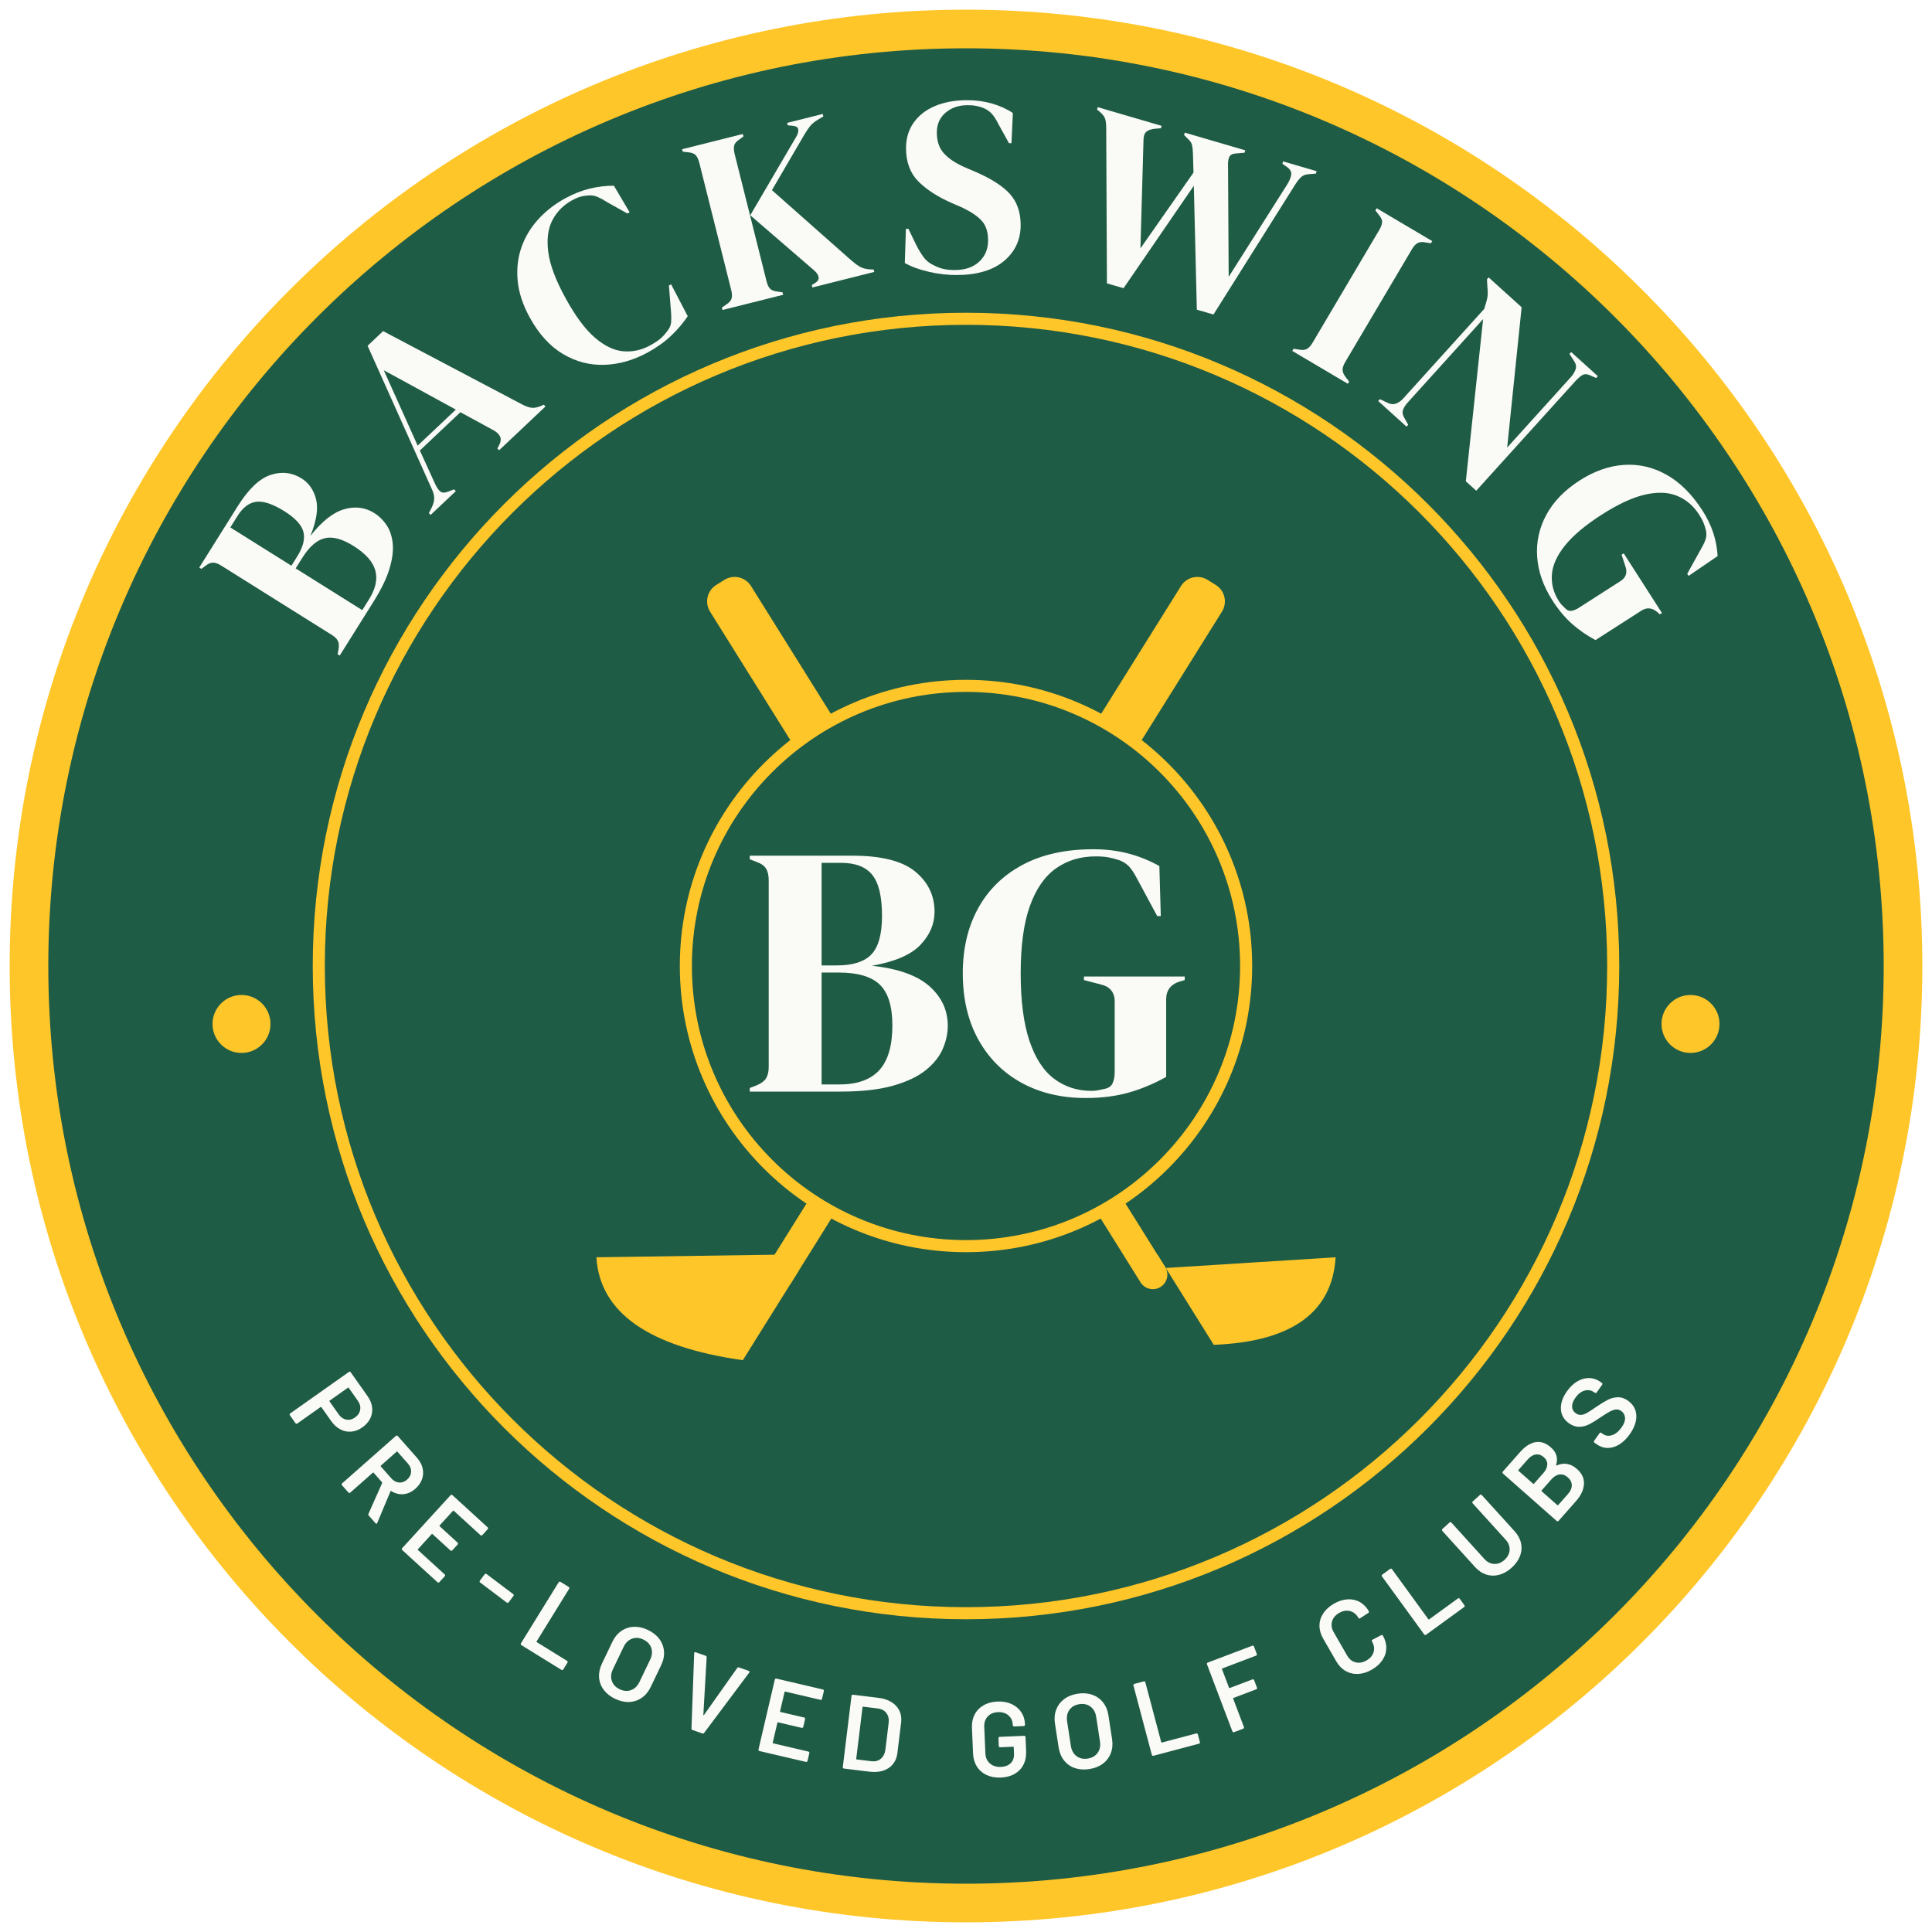
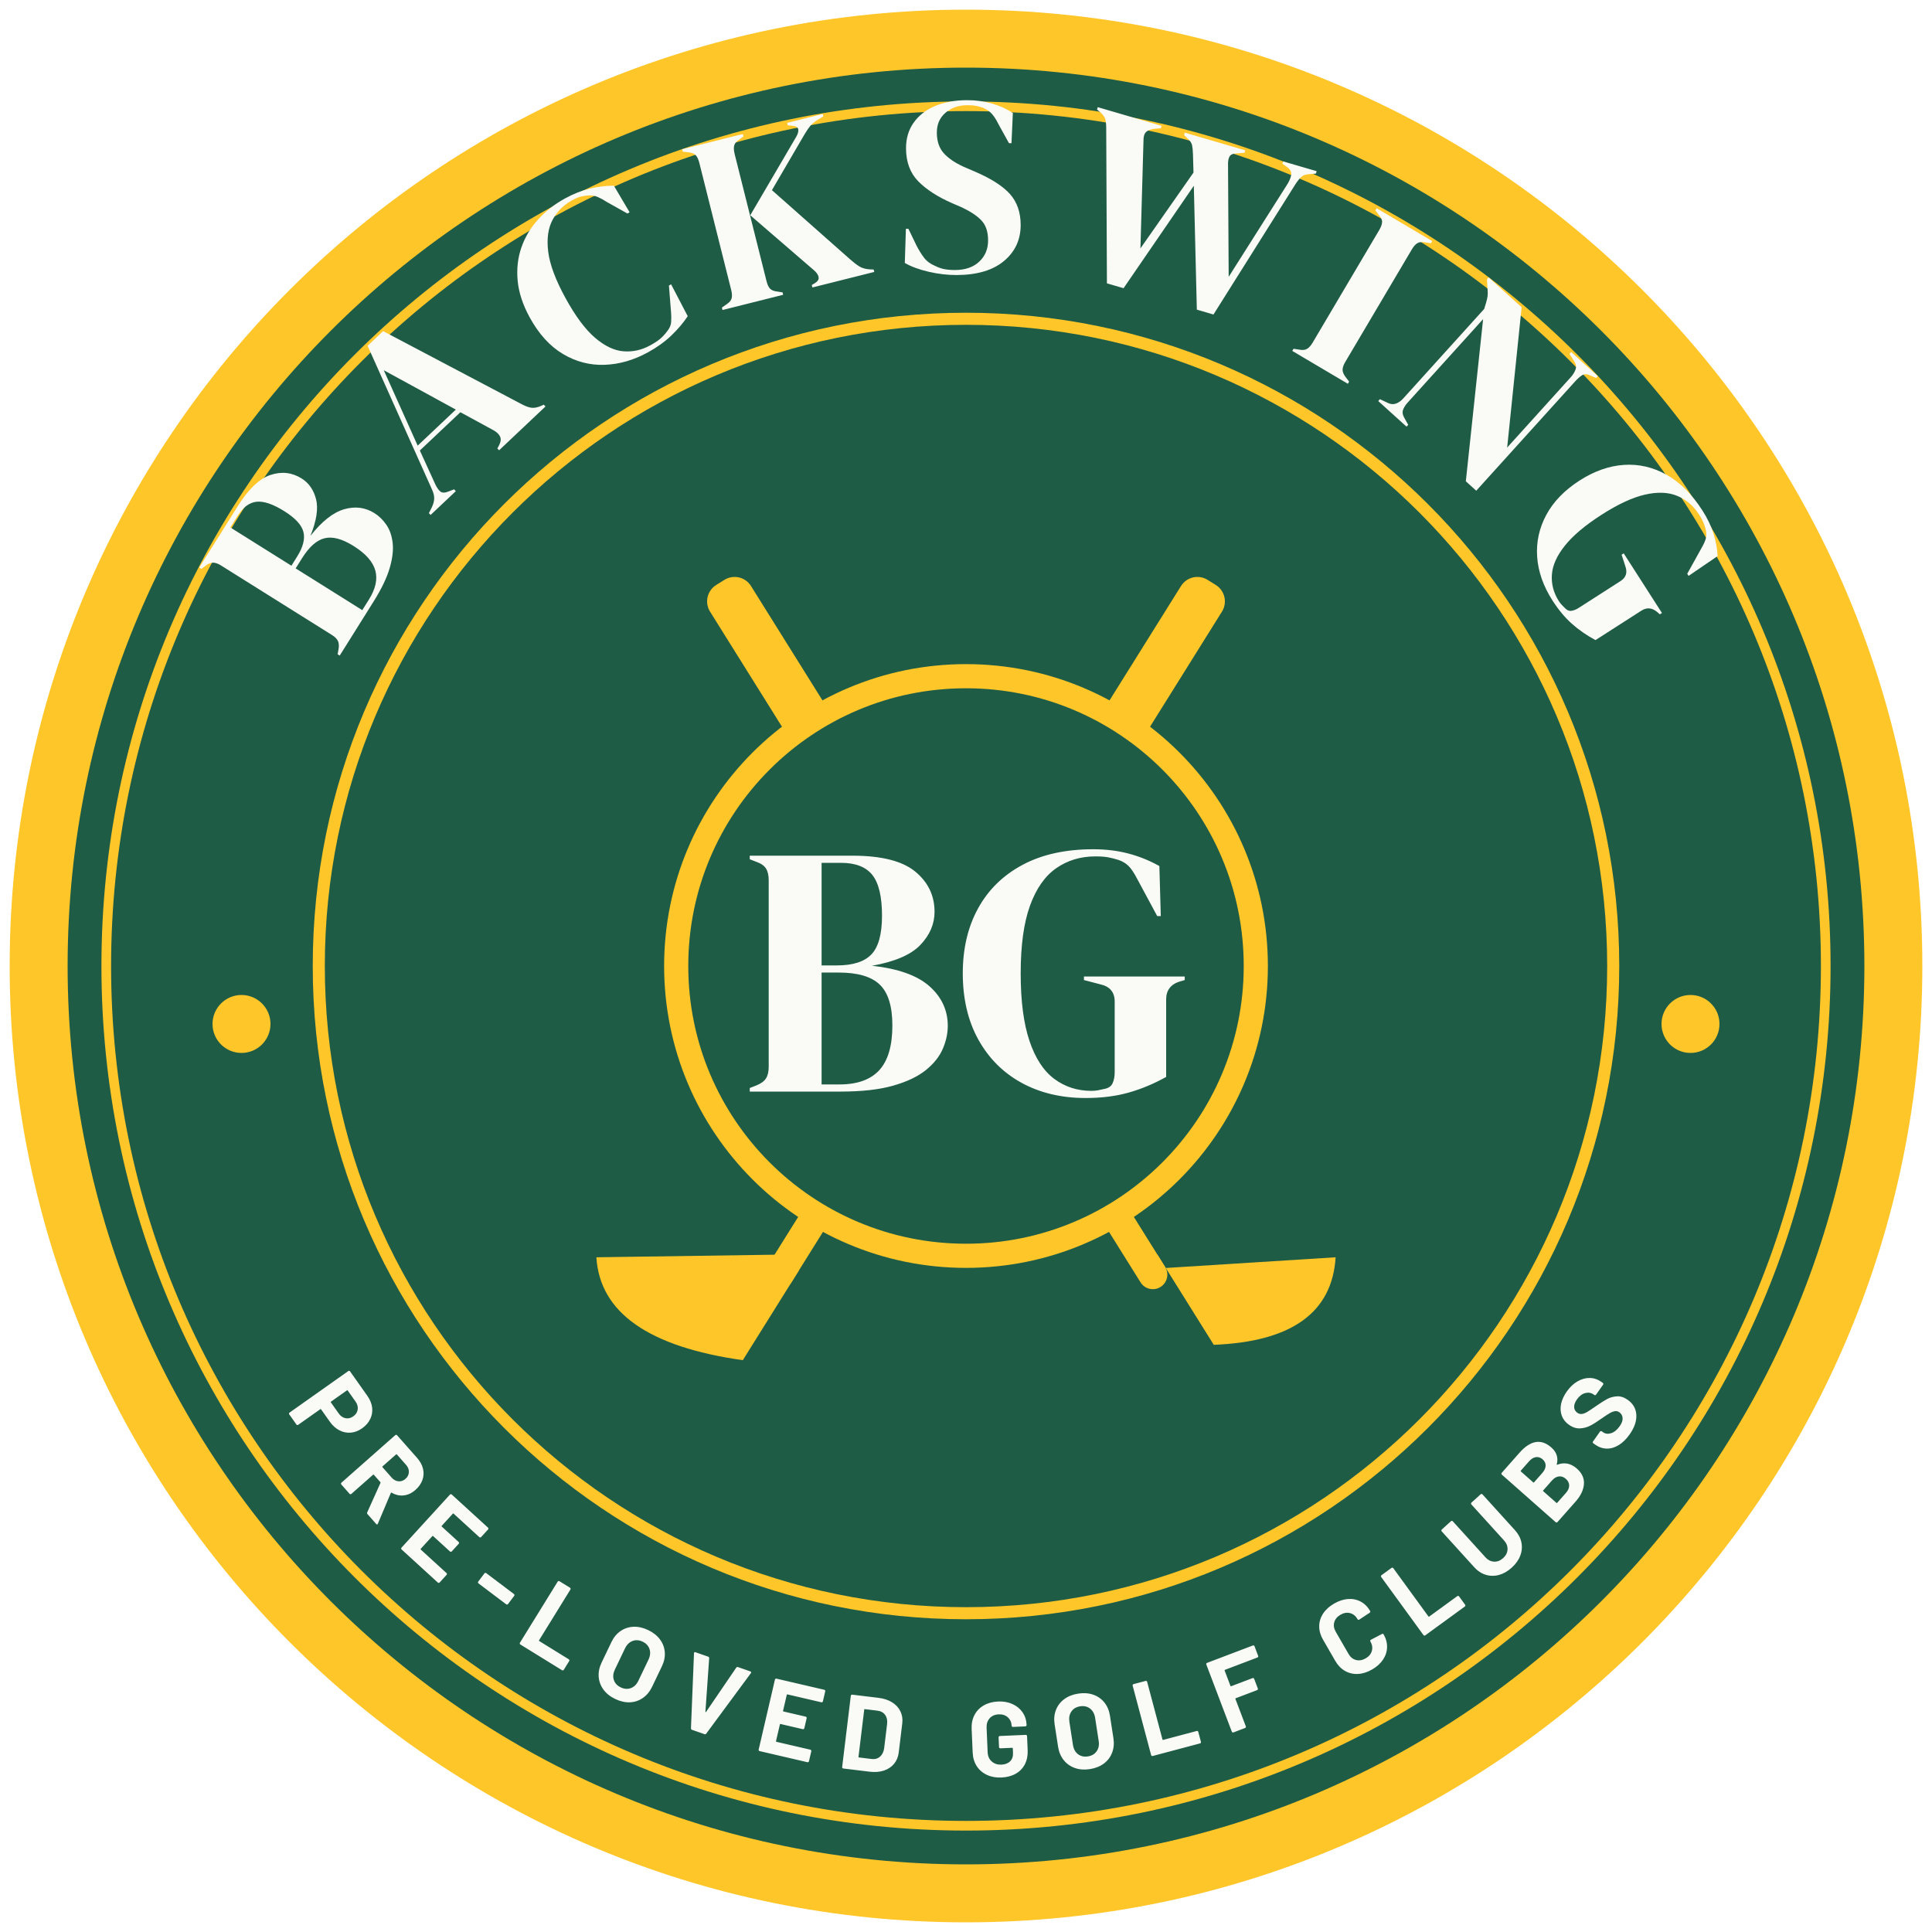
<svg xmlns="http://www.w3.org/2000/svg" viewBox="0 0 400 400" width="400" height="400">
  <circle cx="200.0" cy="200.0" r="194.0" fill="#1F5C45" />
-   <circle cx="200.0" cy="200.0" r="194.0" fill="none" stroke="#FFC629" stroke-width="8" />
+   <circle cx="200.0" cy="200.0" r="192.0" fill="none" stroke="#FFC629" stroke-width="12" />
+   <circle cx="200.0" cy="200.0" r="178.0" fill="none" stroke="#FFC629" stroke-width="2" />
  <circle cx="200.0" cy="200.0" r="134.0" fill="none" stroke="#FFC629" stroke-width="2.5" />
  <path d="M70.335 135.73 69.895 135.454 70.083 134.468Q70.283 133.366 69.962 132.704Q69.64 132.042 68.759 131.49L45.759 117.074Q44.834 116.494 44.098 116.493Q43.362 116.493 42.501 117.18L41.696 117.78L41.255 117.504L49.181 104.859Q52.55 99.483 56.002 98.333Q59.454 97.182 62.45 99.06Q64.697 100.469 65.435 103.355Q66.173 106.242 64.271 110.941Q67.837 106.426 71.25 105.435Q74.663 104.444 77.527 106.239Q78.937 107.123 79.983 108.637Q81.028 110.152 81.293 112.373Q81.557 114.595 80.682 117.606Q79.808 120.618 77.35 124.539ZM60.333 117.126 61.52 115.231Q63.37 112.279 62.819 110.123Q62.268 107.967 58.875 105.841Q55.35 103.632 53.107 103.882Q50.863 104.133 49.178 106.821L47.687 109.2ZM75.005 126.322 76.386 124.119Q78.457 120.814 77.702 118.101Q76.948 115.389 73.203 113.041Q69.678 110.832 67.213 111.435Q64.749 112.038 62.539 115.563L61.214 117.678Z M89.154 106.614 88.797 106.236 89.421 105.004Q89.891 103.987 89.897 103.16Q89.902 102.332 89.417 101.288L76.107 71.589L79.321 68.554L108.238 83.804Q109.326 84.35 110.114 84.428Q110.903 84.506 111.982 84.058L112.579 83.781L112.936 84.159L103.332 93.227L102.975 92.849L103.364 92.124Q103.872 91.072 103.525 90.363Q103.177 89.654 102.237 89.113L95.319 85.346L86.925 93.271L90.144 100.316Q90.665 101.398 91.223 101.8Q91.782 102.202 92.861 101.755L94.015 101.31L94.372 101.688ZM86.476 92.265 94.378 84.804 79.457 76.651Z M134.154 72.946Q129.731 75.371 125.164 75.533Q120.597 75.694 116.55 73.288Q112.502 70.882 109.677 65.729Q107.527 61.808 107.178 58.145Q106.83 54.481 107.941 51.262Q109.052 48.043 111.398 45.453Q113.743 42.862 116.98 41.087Q119.579 39.662 122.092 39.054Q124.606 38.447 127.096 38.445L130.354 43.953L129.898 44.204L125.618 41.806Q124.687 41.19 123.752 40.783Q122.818 40.376 121.797 40.462Q120.938 40.518 120.189 40.721Q119.441 40.923 118.437 41.474Q115.793 42.924 114.402 45.525Q113.012 48.126 113.5 52.098Q113.988 56.071 117.088 61.725Q120.164 67.333 123.182 69.918Q126.201 72.503 129.084 72.731Q131.967 72.959 134.611 71.509Q136.07 70.709 136.824 70.028Q137.578 69.348 138.219 68.463Q138.885 67.623 138.954 66.666Q139.022 65.709 138.937 64.689L138.493 59.12L138.949 58.87L142.387 65.465Q141.022 67.519 139.001 69.457Q136.981 71.395 134.154 72.946Z M149.586 64.184 149.459 63.68 150.417 63.011Q151.337 62.405 151.488 61.723Q151.639 61.042 151.399 60.084L144.783 33.705Q144.53 32.696 144.075 32.167Q143.621 31.638 142.523 31.537L141.363 31.4L141.236 30.895L153.796 27.745L153.922 28.25L152.926 28.982Q152.145 29.5 151.994 30.181Q151.843 30.862 152.109 31.921L158.725 58.3Q158.978 59.309 159.445 59.782Q159.912 60.254 160.959 60.367L162.018 60.53L162.145 61.034ZM168.197 59.516 168.071 59.012 168.676 58.646Q169.609 58.09 169.482 57.371Q169.355 56.653 168.472 55.909L155.334 44.568L164.831 28.355Q165.36 27.472 165.272 26.797Q165.183 26.122 164.035 26.035L163.102 25.947L162.975 25.443L170.339 23.596L170.466 24.101L169.255 24.833Q168.234 25.464 167.705 26.133Q167.176 26.802 166.534 27.874L159.82 39.369L176.012 53.696Q177.047 54.616 177.905 55.152Q178.763 55.687 180.125 55.774L180.882 55.799L181.008 56.303Z M198.106 56.943Q195.246 56.957 192.279 56.269Q189.312 55.581 187.331 54.446L187.557 47.373L188.077 47.37L189.705 50.743Q190.44 52.195 191.277 53.309Q192.115 54.423 193.573 55.041Q194.616 55.556 195.579 55.733Q196.542 55.911 197.738 55.905Q200.909 55.89 202.747 54.165Q204.585 52.441 204.573 49.737Q204.561 47.189 203.306 45.765Q202.051 44.341 199.289 43.002L197.153 42.076Q192.671 40.121 190.137 37.559Q187.603 34.996 187.583 30.732Q187.569 27.664 189.144 25.421Q190.72 23.178 193.548 21.968Q196.377 20.759 200.172 20.741Q202.928 20.728 205.402 21.445Q207.875 22.161 209.701 23.401L209.418 29.642L208.898 29.644L206.748 25.754Q205.856 23.939 204.968 23.189Q204.08 22.439 202.935 22.132Q202.258 21.927 201.686 21.852Q201.113 21.777 200.229 21.781Q197.577 21.793 195.765 23.336Q193.952 24.878 193.964 27.478Q193.976 30.13 195.388 31.71Q196.799 33.289 199.509 34.524L201.906 35.553Q206.908 37.714 209.104 40.174Q211.299 42.633 211.318 46.533Q211.339 51.109 207.895 54.011Q204.45 56.914 198.106 56.943Z M229.177 58.663 229.029 26.384Q229.015 25.133 228.769 24.493Q228.523 23.852 227.656 23.111L227.131 22.686L227.277 22.187L240.502 26.055L240.356 26.554L239.192 26.647Q237.912 26.761 237.323 27.293Q236.734 27.825 236.748 29.075L236.115 51.428L247.099 35.732L246.988 31.853Q246.945 30.703 246.806 30.066Q246.667 29.43 246.07 28.876L245.148 27.956L245.294 27.457L257.821 31.121L257.675 31.62L255.952 31.766Q254.852 31.824 254.53 32.461Q254.208 33.098 254.251 34.249L254.385 57.314L266.462 38.254Q267.162 37.158 267.325 36.23Q267.488 35.303 266.456 34.568L265.51 33.912L265.656 33.413L272.594 35.442L272.448 35.941L271.004 36.06Q269.904 36.118 269.286 36.75Q268.667 37.382 268.047 38.392L251.237 65.116L247.793 64.108L247.168 38.461L232.621 59.67Z M267.552 72.653 267.817 72.205 268.924 72.376Q270.004 72.592 270.613 72.227Q271.221 71.862 271.751 70.967L285.568 47.603Q286.098 46.708 286.147 46.012Q286.196 45.316 285.441 44.447L284.758 43.56L285.023 43.112L296.526 49.915L296.261 50.363L295.154 50.191Q294.074 49.975 293.465 50.34Q292.856 50.705 292.327 51.6L278.509 74.964Q277.98 75.859 277.966 76.546Q277.953 77.233 278.636 78.12L279.32 79.008L279.055 79.456Z M285.346 83.031 285.695 82.645 287.316 83.41Q288.185 83.845 288.999 83.565Q289.813 83.285 290.511 82.513L307.288 63.963Q307.701 62.653 307.869 61.964Q308.036 61.274 308.024 60.667Q308.012 60.06 307.926 59.071L307.863 57.822L308.212 57.437L315.038 63.61L312.042 92.661L325.192 78.121Q325.889 77.35 326.197 76.506Q326.504 75.662 325.907 74.772L324.948 73.274L325.297 72.888L330.812 77.876L330.464 78.261L329.108 77.667Q328.205 77.27 327.527 77.709Q326.85 78.148 326.152 78.92L305.643 101.597L303.484 99.644L307.062 66.072L291.437 83.351Q290.739 84.122 290.482 84.871Q290.225 85.62 290.749 86.514L291.557 87.947L291.208 88.332Z M321.43 124.333Q318.567 119.869 318.251 115.283Q317.935 110.698 320.15 106.59Q322.365 102.482 327.048 99.478Q331.6 96.558 336.221 96.25Q340.842 95.942 345.034 98.288Q349.227 100.634 352.483 105.712Q353.971 108.031 354.724 110.36Q355.476 112.688 355.62 115.128L349.605 119.234L349.324 118.796L352.304 113.425Q353.033 112.155 353.206 111.364Q353.378 110.574 353.164 109.661Q352.933 108.821 352.664 108.16Q352.394 107.499 351.776 106.536Q350.036 103.822 347.258 102.669Q344.48 101.517 340.598 102.4Q336.717 103.284 331.596 106.569Q326.519 109.825 324.012 112.947Q321.504 116.069 321.301 118.979Q321.098 121.889 322.755 124.472Q323.008 124.866 323.312 125.196Q323.616 125.526 323.928 125.82Q324.593 126.567 325.331 126.465Q326.068 126.362 326.856 125.857L335.522 120.298Q337.229 119.203 336.5 117.2L335.734 114.849L336.172 114.569L344.089 126.911L343.651 127.192L343.083 126.692Q341.491 125.365 339.828 126.432L330.33 132.525Q327.601 131.063 325.442 129.142Q323.283 127.222 321.43 124.333Z" fill="#FAFAF7" />
-   <path d="M75.035 295.514Q73.939 296.288 72.751 296.4Q71.564 296.511 70.478 295.945Q69.391 295.38 68.566 294.212L66.535 291.337Q66.472 291.247 66.382 291.31L61.548 294.725Q61.458 294.788 61.351 294.77Q61.244 294.751 61.18 294.662L60.012 293.008Q59.949 292.919 59.967 292.811Q59.986 292.704 60.076 292.641L72.24 284.047Q72.33 283.983 72.438 284.002Q72.545 284.02 72.608 284.11L76.099 289.051Q76.899 290.183 77.041 291.376Q77.183 292.568 76.666 293.648Q76.149 294.727 75.035 295.514ZM73.508 293.467Q74.407 292.833 74.57 291.882Q74.734 290.932 74.086 290.015L72.195 287.338Q72.132 287.248 72.042 287.312L68.25 289.99Q68.161 290.054 68.224 290.143L70.115 292.821Q70.763 293.737 71.695 293.913Q72.628 294.089 73.508 293.467Z M76.29 313.417 79.12 307.048Q79.156 306.957 79.098 306.891L77.352 304.911Q77.279 304.829 77.196 304.901L72.511 309.035Q72.429 309.108 72.32 309.101Q72.211 309.094 72.139 309.012L70.799 307.494Q70.727 307.412 70.734 307.303Q70.74 307.194 70.823 307.121L81.975 297.282Q82.057 297.209 82.166 297.216Q82.275 297.223 82.347 297.305L86.35 301.842Q87.238 302.848 87.501 303.995Q87.765 305.141 87.376 306.247Q86.987 307.353 85.998 308.226Q84.859 309.231 83.542 309.351Q82.226 309.471 80.995 308.708Q80.966 308.675 80.919 308.688Q80.871 308.701 80.853 308.746L78.104 315.308Q78.067 315.399 78.034 315.428Q77.902 315.545 77.742 315.363L76.345 313.779Q76.199 313.614 76.29 313.417ZM82.129 300.549 78.846 303.446Q78.764 303.519 78.836 303.601L81.02 306.076Q81.718 306.868 82.618 306.939Q83.517 307.011 84.293 306.327Q85.068 305.643 85.117 304.734Q85.166 303.826 84.467 303.034L82.284 300.559Q82.211 300.477 82.129 300.549Z M99.486 317.846 93.947 312.787Q93.866 312.712 93.792 312.794L91.017 315.831Q90.943 315.913 91.024 315.987L94.744 319.384Q94.825 319.459 94.83 319.567Q94.835 319.676 94.761 319.757L93.633 320.992Q93.559 321.073 93.45 321.078Q93.342 321.083 93.26 321.009L89.541 317.611Q89.459 317.537 89.385 317.618L86.522 320.753Q86.447 320.835 86.529 320.909L92.068 325.968Q92.149 326.042 92.154 326.151Q92.159 326.26 92.085 326.341L90.957 327.576Q90.883 327.657 90.774 327.662Q90.665 327.667 90.584 327.592L83.274 320.916Q83.193 320.842 83.188 320.733Q83.183 320.624 83.257 320.543L93.287 309.562Q93.361 309.481 93.47 309.476Q93.579 309.471 93.66 309.545L100.97 316.222Q101.051 316.296 101.056 316.405Q101.061 316.513 100.987 316.595L99.859 317.829Q99.785 317.91 99.676 317.915Q99.567 317.92 99.486 317.846Z M99.346 327.264 100.353 325.929Q100.419 325.841 100.527 325.826Q100.635 325.811 100.723 325.877L106.256 330.05Q106.343 330.116 106.359 330.224Q106.374 330.332 106.307 330.42L105.301 331.755Q105.235 331.842 105.127 331.857Q105.019 331.873 104.931 331.806L99.398 327.634Q99.31 327.568 99.295 327.46Q99.28 327.352 99.346 327.264Z M107.854 340.237 115.671 327.585Q115.729 327.491 115.835 327.466Q115.941 327.441 116.034 327.499L117.756 328.563Q117.85 328.621 117.875 328.727Q117.9 328.833 117.842 328.926L111.1 339.837Q111.042 339.931 111.136 339.989L117.406 343.863Q117.499 343.921 117.524 344.027Q117.549 344.133 117.492 344.226L116.613 345.649Q116.555 345.742 116.449 345.767Q116.343 345.792 116.249 345.734L107.94 340.6Q107.846 340.542 107.821 340.436Q107.796 340.33 107.854 340.237Z M124.631 344.421 126.798 339.897Q127.482 338.468 128.644 337.671Q129.806 336.874 131.237 336.815Q132.668 336.756 134.156 337.469Q135.664 338.191 136.515 339.342Q137.366 340.494 137.474 341.899Q137.582 343.305 136.897 344.733L134.731 349.257Q134.037 350.706 132.87 351.513Q131.703 352.32 130.272 352.379Q128.842 352.438 127.334 351.715Q125.845 351.003 124.984 349.846Q124.123 348.69 124.03 347.28Q123.938 345.869 124.631 344.421ZM132.391 348.234 134.605 343.611Q135.223 342.321 134.839 341.187Q134.456 340.052 133.206 339.453Q131.976 338.864 130.851 339.277Q129.727 339.689 129.109 340.979L126.895 345.602Q126.287 346.872 126.67 348.007Q127.054 349.142 128.284 349.731Q129.534 350.33 130.658 349.917Q131.783 349.504 132.391 348.234Z M143.162 357.865 143.722 342.302 143.73 342.212Q143.803 342.005 144.032 342.085L146.087 342.805Q146.315 342.885 146.305 343.115L145.62 355.044Q145.618 355.113 145.66 355.128Q145.702 355.142 145.744 355.087L152.637 345.335Q152.772 345.149 153 345.229L155.014 345.935Q155.139 345.979 155.172 346.084Q155.205 346.188 155.12 346.298L145.777 358.783Q145.642 358.968 145.435 358.896L143.359 358.168Q143.151 358.095 143.162 357.865Z M169.876 351.932 162.571 350.224Q162.464 350.199 162.439 350.306L161.502 354.312Q161.477 354.419 161.584 354.444L166.49 355.591Q166.597 355.616 166.654 355.708Q166.712 355.801 166.687 355.908L166.306 357.536Q166.281 357.643 166.188 357.701Q166.096 357.758 165.989 357.733L161.083 356.586Q160.976 356.561 160.951 356.668L159.984 360.803Q159.959 360.91 160.066 360.935L167.371 362.643Q167.478 362.668 167.536 362.76Q167.593 362.853 167.568 362.96L167.187 364.588Q167.162 364.695 167.07 364.753Q166.977 364.81 166.87 364.785L157.23 362.531Q157.123 362.506 157.066 362.413Q157.008 362.321 157.033 362.214L160.419 347.732Q160.444 347.625 160.537 347.568Q160.629 347.51 160.737 347.535L170.377 349.789Q170.484 349.814 170.541 349.907Q170.599 349.999 170.573 350.107L170.193 351.735Q170.168 351.842 170.075 351.899Q169.983 351.957 169.876 351.932Z M174.491 365.866 176.296 351.104Q176.309 350.995 176.395 350.928Q176.48 350.861 176.59 350.874L181.918 351.526Q183.468 351.715 184.581 352.405Q185.693 353.095 186.213 354.19Q186.734 355.284 186.568 356.638L185.794 362.97Q185.628 364.324 184.86 365.261Q184.092 366.198 182.846 366.6Q181.6 367.001 180.049 366.812L174.721 366.16Q174.612 366.147 174.545 366.061Q174.477 365.975 174.491 365.866ZM177.368 364.268 180.425 364.641Q181.583 364.783 182.36 364.135Q183.137 363.488 183.309 362.268L183.984 356.743Q184.136 355.498 183.527 354.681Q182.918 353.864 181.738 353.72L178.703 353.349Q178.594 353.336 178.58 353.445L177.272 364.145Q177.259 364.254 177.368 364.268Z  M201.46 363.049 201.232 357.729Q201.165 356.169 201.796 354.964Q202.427 353.759 203.652 353.057Q204.878 352.355 206.526 352.284Q208.153 352.215 209.422 352.799Q210.691 353.383 211.419 354.453Q212.148 355.523 212.207 356.908L212.214 357.083Q212.219 357.193 212.145 357.274Q212.072 357.354 211.962 357.359L209.962 357.444Q209.852 357.449 209.772 357.375Q209.691 357.302 209.687 357.192L209.682 357.082Q209.631 355.895 208.796 355.16Q207.961 354.425 206.62 354.482Q205.279 354.54 204.5 355.377Q203.721 356.214 203.778 357.532L204.013 363.027Q204.069 364.346 204.961 365.112Q205.852 365.877 207.215 365.819Q208.534 365.763 209.263 365.038Q209.991 364.313 209.94 363.104L209.881 361.741Q209.877 361.632 209.767 361.636L207.063 361.752Q206.953 361.757 206.873 361.683Q206.793 361.609 206.788 361.499L206.719 359.873Q206.714 359.763 206.788 359.683Q206.861 359.603 206.971 359.598L212.048 359.381Q212.158 359.376 212.239 359.45Q212.319 359.523 212.323 359.633L212.444 362.447Q212.552 364.974 211.128 366.444Q209.705 367.915 207.199 368.022Q205.551 368.092 204.27 367.498Q202.99 366.903 202.257 365.745Q201.525 364.587 201.46 363.049Z M219.176 361.772 218.415 356.814Q218.174 355.248 218.685 353.934Q219.195 352.621 220.344 351.766Q221.492 350.91 223.123 350.66Q224.776 350.406 226.128 350.877Q227.48 351.349 228.361 352.449Q229.242 353.549 229.483 355.114L230.244 360.072Q230.488 361.66 229.979 362.984Q229.47 364.309 228.322 365.164Q227.173 366.019 225.521 366.273Q223.89 366.523 222.527 366.054Q221.164 365.584 220.292 364.472Q219.42 363.359 219.176 361.772ZM227.735 360.546 226.957 355.48Q226.74 354.066 225.784 353.345Q224.827 352.624 223.457 352.834Q222.109 353.041 221.413 354.016Q220.717 354.991 220.934 356.405L221.712 361.471Q221.925 362.863 222.882 363.584Q223.838 364.305 225.187 364.098Q226.557 363.888 227.253 362.913Q227.949 361.938 227.735 360.546Z M238.476 363.33 234.664 348.955Q234.636 348.849 234.691 348.755Q234.746 348.661 234.852 348.632L236.808 348.114Q236.915 348.085 237.009 348.14Q237.103 348.195 237.131 348.301L240.419 360.699Q240.447 360.805 240.553 360.777L247.677 358.888Q247.783 358.859 247.878 358.914Q247.972 358.969 248 359.075L248.428 360.691Q248.457 360.797 248.402 360.892Q248.347 360.986 248.241 361.014L238.799 363.518Q238.693 363.546 238.599 363.491Q238.505 363.437 238.476 363.33Z M260.057 342.783 253.062 345.434Q252.959 345.473 252.998 345.576L254.456 349.423Q254.495 349.526 254.598 349.487L259.309 347.702Q259.412 347.663 259.511 347.707Q259.611 347.752 259.65 347.855L260.242 349.418Q260.281 349.521 260.236 349.62Q260.192 349.72 260.089 349.759L255.378 351.544Q255.275 351.583 255.314 351.686L257.544 357.57Q257.583 357.673 257.538 357.772Q257.493 357.871 257.391 357.91L255.498 358.627Q255.395 358.666 255.296 358.622Q255.197 358.577 255.158 358.474L249.887 344.567Q249.848 344.465 249.893 344.365Q249.937 344.266 250.04 344.227L259.277 340.726Q259.38 340.687 259.479 340.732Q259.578 340.777 259.617 340.88L260.21 342.443Q260.249 342.546 260.204 342.645Q260.159 342.744 260.057 342.783Z  M276.658 343.96 273.944 339.251Q273.176 337.917 273.184 336.566Q273.193 335.215 273.961 334.037Q274.729 332.858 276.159 332.034Q277.569 331.221 278.963 331.129Q280.357 331.036 281.509 331.668Q282.66 332.3 283.396 333.577Q283.45 333.672 283.422 333.777Q283.394 333.882 283.299 333.937L281.6 335.043Q281.371 335.175 281.25 334.965Q280.602 333.841 279.511 333.555Q278.42 333.27 277.257 333.94Q276.094 334.61 275.784 335.703Q275.475 336.795 276.123 337.92L278.924 342.781Q279.561 343.886 280.661 344.166Q281.762 344.446 282.925 343.776Q284.088 343.106 284.393 342.028Q284.699 340.951 284.051 339.826Q283.93 339.616 284.159 339.485L285.957 338.55Q286.052 338.495 286.152 338.514Q286.251 338.533 286.295 338.609Q287.042 339.905 287.017 341.227Q286.992 342.55 286.213 343.709Q285.434 344.869 284.023 345.682Q282.594 346.506 281.183 346.57Q279.773 346.633 278.599 345.964Q277.426 345.294 276.658 343.96Z M294.873 338.407 286.126 326.379Q286.061 326.29 286.078 326.182Q286.095 326.075 286.184 326.01L287.821 324.82Q287.91 324.755 288.018 324.772Q288.125 324.789 288.19 324.878L295.733 335.251Q295.798 335.34 295.887 335.275L301.848 330.941Q301.937 330.876 302.044 330.893Q302.152 330.91 302.216 330.999L303.2 332.351Q303.264 332.44 303.247 332.548Q303.23 332.655 303.141 332.72L295.242 338.465Q295.153 338.529 295.045 338.513Q294.937 338.496 294.873 338.407Z M305.413 324.457 298.6 316.944Q298.526 316.862 298.532 316.754Q298.537 316.645 298.619 316.571L300.118 315.211Q300.199 315.137 300.308 315.143Q300.417 315.148 300.491 315.23L307.333 322.775Q308.205 323.736 309.355 323.792Q310.505 323.849 311.499 322.947Q312.493 322.046 312.549 320.896Q312.605 319.746 311.734 318.784L304.891 311.239Q304.817 311.158 304.822 311.049Q304.828 310.94 304.909 310.866L306.408 309.507Q306.49 309.433 306.599 309.438Q306.707 309.443 306.781 309.525L313.594 317.037Q314.629 318.178 314.914 319.508Q315.2 320.838 314.7 322.153Q314.199 323.468 312.977 324.577Q311.771 325.67 310.414 326.04Q309.056 326.41 307.752 326.004Q306.448 325.597 305.413 324.457Z M322.274 303.407Q324.551 302.423 326.481 304.126Q328.048 305.509 327.94 307.277Q327.832 309.045 326.348 310.727L322.68 314.884Q322.607 314.967 322.498 314.974Q322.389 314.981 322.307 314.908L311.156 305.068Q311.073 304.995 311.066 304.886Q311.06 304.778 311.132 304.695L314.684 300.67Q316.271 298.872 317.905 298.583Q319.539 298.294 321.106 299.677Q322.838 301.205 322.175 303.319Q322.138 303.462 322.274 303.407ZM314.378 304.508 317.43 307.201Q317.513 307.274 317.585 307.191L319.55 304.964Q320.322 304.09 320.345 303.216Q320.369 302.341 319.626 301.686Q318.867 301.017 317.986 301.134Q317.105 301.251 316.334 302.126L314.369 304.353Q314.296 304.435 314.378 304.508ZM324.611 305.879Q323.803 305.166 322.898 305.277Q321.993 305.388 321.221 306.263L319.169 308.589Q319.096 308.671 319.179 308.744L322.445 311.626Q322.527 311.699 322.6 311.616L324.682 309.257Q325.439 308.4 325.421 307.489Q325.403 306.578 324.611 305.879Z M330.554 299.005 330.105 298.688Q330.015 298.625 329.997 298.518Q329.978 298.41 330.041 298.32L331.171 296.721Q331.234 296.631 331.342 296.612Q331.449 296.594 331.539 296.657L331.88 296.899Q332.707 297.482 333.775 297.132Q334.844 296.783 335.745 295.507Q336.519 294.41 336.445 293.523Q336.371 292.636 335.634 292.116Q335.131 291.761 334.565 291.819Q333.998 291.877 333.311 292.24Q332.624 292.603 331.393 293.431Q330.025 294.377 329.053 294.876Q328.082 295.375 326.997 295.404Q325.913 295.432 324.853 294.684Q323.271 293.567 323.167 291.77Q323.062 289.973 324.42 288.05Q325.372 286.702 326.569 285.998Q327.766 285.295 329.007 285.31Q330.249 285.325 331.345 286.099L331.651 286.314Q331.741 286.378 331.759 286.485Q331.778 286.592 331.714 286.682L330.572 288.3Q330.509 288.39 330.402 288.408Q330.294 288.427 330.204 288.363L330.007 288.224Q329.162 287.627 328.089 287.907Q327.017 288.186 326.154 289.408Q325.456 290.397 325.482 291.237Q325.509 292.077 326.264 292.61Q326.803 292.99 327.347 292.944Q327.892 292.897 328.576 292.519Q329.261 292.141 330.542 291.241Q331.929 290.308 332.863 289.823Q333.798 289.338 334.895 289.291Q335.992 289.245 337.052 289.993Q338.669 291.135 338.778 293.003Q338.887 294.87 337.428 296.937Q336.438 298.339 335.253 299.064Q334.067 299.789 332.859 299.784Q331.65 299.78 330.554 299.005Z" fill="#FAFAF7" />
+   <path d="M74.967 295.72Q73.835 296.52 72.611 296.617Q71.387 296.715 70.257 296.126Q69.126 295.538 68.276 294.334L66.472 291.783Q66.409 291.693 66.319 291.757L61.738 294.995Q61.648 295.058 61.541 295.04Q61.434 295.021 61.37 294.931L59.884 292.83Q59.821 292.74 59.839 292.632Q59.858 292.525 59.948 292.462L72.11 283.865Q72.2 283.801 72.307 283.82Q72.414 283.838 72.478 283.928L76.059 288.994Q76.897 290.18 77.047 291.421Q77.197 292.662 76.657 293.785Q76.117 294.907 74.967 295.72ZM73.135 293.243Q73.926 292.684 74.055 291.838Q74.185 290.992 73.601 290.166L71.988 287.884Q71.924 287.795 71.834 287.858L68.529 290.195Q68.439 290.258 68.503 290.348L70.115 292.63Q70.699 293.456 71.531 293.622Q72.363 293.789 73.135 293.243Z M76.029 313.12 78.776 307.024Q78.813 306.933 78.755 306.867L77.4 305.334Q77.327 305.251 77.245 305.324L72.743 309.3Q72.661 309.372 72.552 309.366Q72.443 309.359 72.371 309.276L70.667 307.347Q70.594 307.265 70.601 307.156Q70.607 307.047 70.69 306.974L81.837 297.13Q81.92 297.057 82.028 297.064Q82.137 297.071 82.21 297.153L86.375 301.869Q87.307 302.925 87.584 304.103Q87.862 305.282 87.456 306.418Q87.051 307.554 86.012 308.471Q84.89 309.461 83.596 309.607Q82.301 309.753 81.083 309.038Q80.977 308.985 80.923 309.09L78.237 315.454Q78.2 315.546 78.167 315.575Q78.035 315.691 77.875 315.51L76.084 313.482Q75.938 313.317 76.029 313.12ZM82.011 301.115 79.191 303.606Q79.108 303.678 79.181 303.761L81.089 305.921Q81.701 306.614 82.499 306.687Q83.297 306.76 83.957 306.177Q84.616 305.595 84.651 304.786Q84.685 303.978 84.074 303.285L82.166 301.125Q82.093 301.043 82.011 301.115Z M99.24 318.246 93.912 313.38Q93.83 313.306 93.756 313.387L91.456 315.905Q91.382 315.986 91.464 316.06L94.956 319.25Q95.037 319.324 95.042 319.433Q95.047 319.542 94.973 319.623L93.534 321.199Q93.46 321.28 93.351 321.285Q93.242 321.29 93.161 321.216L89.668 318.026Q89.587 317.952 89.513 318.033L87.109 320.664Q87.035 320.746 87.116 320.82L92.444 325.686Q92.526 325.76 92.531 325.869Q92.536 325.978 92.461 326.059L91.022 327.635Q90.948 327.716 90.839 327.721Q90.73 327.726 90.649 327.652L83.144 320.797Q83.063 320.723 83.058 320.614Q83.053 320.506 83.128 320.424L93.157 309.443Q93.231 309.362 93.34 309.357Q93.449 309.352 93.53 309.426L101.035 316.281Q101.116 316.355 101.121 316.464Q101.126 316.573 101.052 316.654L99.613 318.23Q99.538 318.311 99.43 318.316Q99.321 318.321 99.24 318.246Z M99.013 327.452 100.298 325.749Q100.364 325.661 100.472 325.646Q100.58 325.631 100.667 325.697L106.41 330.03Q106.498 330.096 106.513 330.204Q106.528 330.312 106.462 330.399L105.177 332.103Q105.111 332.191 105.003 332.206Q104.895 332.221 104.807 332.155L99.064 327.822Q98.976 327.756 98.961 327.648Q98.946 327.54 99.013 327.452Z M107.647 340.11 115.462 327.457Q115.52 327.363 115.626 327.338Q115.732 327.313 115.826 327.371L118.016 328.724Q118.109 328.781 118.134 328.887Q118.159 328.993 118.101 329.087L111.604 339.606Q111.547 339.7 111.64 339.758L117.761 343.538Q117.855 343.596 117.88 343.702Q117.905 343.808 117.847 343.901L116.725 345.717Q116.668 345.811 116.562 345.836Q116.456 345.861 116.362 345.803L107.733 340.473Q107.64 340.416 107.615 340.31Q107.59 340.204 107.647 340.11Z M124.557 344.216 126.589 339.969Q127.292 338.501 128.488 337.683Q129.684 336.865 131.164 336.805Q132.644 336.745 134.192 337.486Q135.76 338.236 136.641 339.426Q137.523 340.617 137.637 342.061Q137.75 343.506 137.047 344.974L135.015 349.221Q134.303 350.709 133.097 351.547Q131.891 352.384 130.411 352.444Q128.932 352.505 127.364 351.754Q125.816 351.014 124.939 349.813Q124.062 348.613 123.953 347.159Q123.845 345.704 124.557 344.216ZM132.169 347.981 134.259 343.615Q134.81 342.464 134.482 341.442Q134.154 340.419 133.043 339.887Q131.952 339.365 130.95 339.751Q129.948 340.138 129.397 341.289L127.308 345.654Q126.757 346.805 127.089 347.818Q127.422 348.831 128.513 349.353Q129.604 349.875 130.612 349.504Q131.619 349.132 132.169 347.981Z M143.057 357.831 143.684 342.296 143.693 342.206Q143.765 341.998 143.994 342.078L146.61 342.992Q146.839 343.072 146.829 343.302L146.049 354.402Q146.048 354.471 146.09 354.486Q146.132 354.5 146.174 354.445L152.436 345.261Q152.571 345.075 152.8 345.155L155.354 346.047Q155.479 346.091 155.512 346.196Q155.545 346.301 155.46 346.411L146.214 358.934Q146.079 359.12 145.871 359.047L143.254 358.133Q143.047 358.06 143.057 357.831Z M170.056 352.441 163.027 350.807Q162.92 350.782 162.895 350.889L162.123 354.211Q162.098 354.318 162.205 354.343L166.812 355.414Q166.92 355.439 166.977 355.531Q167.035 355.624 167.01 355.731L166.527 357.809Q166.502 357.916 166.409 357.974Q166.317 358.032 166.21 358.007L161.603 356.936Q161.495 356.911 161.471 357.018L160.664 360.489Q160.639 360.597 160.746 360.622L167.775 362.255Q167.882 362.28 167.939 362.373Q167.997 362.465 167.972 362.572L167.489 364.651Q167.464 364.758 167.371 364.815Q167.279 364.873 167.172 364.848L157.272 362.547Q157.165 362.522 157.107 362.43Q157.049 362.337 157.074 362.23L160.441 347.744Q160.466 347.637 160.559 347.579Q160.651 347.522 160.758 347.547L170.658 349.848Q170.766 349.873 170.823 349.965Q170.881 350.058 170.856 350.165L170.373 352.243Q170.348 352.351 170.255 352.408Q170.163 352.466 170.056 352.441Z M174.359 365.854 176.152 351.091Q176.165 350.982 176.251 350.915Q176.337 350.847 176.446 350.861L181.906 351.524Q183.544 351.723 184.708 352.451Q185.871 353.18 186.421 354.311Q186.971 355.441 186.804 356.817L186.071 362.845Q185.904 364.221 185.1 365.187Q184.296 366.153 182.991 366.582Q181.687 367.01 180.049 366.811L174.589 366.148Q174.48 366.135 174.413 366.049Q174.346 365.964 174.359 365.854ZM177.837 363.861 180.479 364.182Q181.484 364.304 182.189 363.703Q182.893 363.101 183.053 361.968L183.663 356.945Q183.801 355.81 183.261 355.057Q182.721 354.304 181.672 354.177L179.052 353.859Q178.942 353.845 178.929 353.955L177.741 363.739Q177.728 363.848 177.837 363.861Z  M201.382 362.858 201.167 357.935Q201.098 356.33 201.758 355.068Q202.419 353.806 203.687 353.079Q204.954 352.353 206.647 352.279Q208.317 352.206 209.632 352.81Q210.946 353.413 211.71 354.514Q212.473 355.615 212.533 357L212.54 357.153Q212.545 357.263 212.471 357.344Q212.398 357.424 212.288 357.429L209.716 357.541Q209.606 357.545 209.526 357.472Q209.446 357.398 209.441 357.288L209.438 357.222Q209.394 356.211 208.661 355.55Q207.927 354.888 206.762 354.938Q205.576 354.99 204.893 355.758Q204.211 356.525 204.263 357.712L204.484 362.811Q204.536 363.998 205.337 364.701Q206.139 365.403 207.326 365.352Q208.468 365.302 209.124 364.668Q209.779 364.034 209.732 362.957L209.689 361.968Q209.684 361.858 209.574 361.863L207.112 361.97Q207.002 361.975 206.922 361.901Q206.842 361.828 206.837 361.718L206.749 359.696Q206.744 359.586 206.818 359.505Q206.892 359.425 207.001 359.42L212.364 359.187Q212.474 359.182 212.555 359.256Q212.635 359.329 212.64 359.439L212.766 362.341Q212.838 364.011 212.189 365.272Q211.539 366.534 210.281 367.238Q209.024 367.943 207.331 368.016Q205.639 368.09 204.313 367.465Q202.986 366.84 202.219 365.651Q201.451 364.462 201.382 362.858Z M219.063 361.637 218.345 356.984Q218.097 355.375 218.623 354.025Q219.15 352.675 220.338 351.791Q221.526 350.906 223.222 350.645Q224.94 350.38 226.339 350.865Q227.738 351.351 228.647 352.479Q229.555 353.608 229.804 355.217L230.521 359.87Q230.773 361.501 230.25 362.872Q229.727 364.244 228.539 365.129Q227.351 366.013 225.633 366.278Q223.937 366.539 222.536 366.043Q221.135 365.547 220.225 364.407Q219.314 363.268 219.063 361.637ZM227.472 360.451 226.735 355.668Q226.54 354.407 225.693 353.747Q224.845 353.088 223.628 353.276Q222.432 353.46 221.822 354.344Q221.213 355.228 221.407 356.49L222.145 361.273Q222.34 362.534 223.185 363.183Q224.031 363.831 225.227 363.647Q226.423 363.463 227.045 362.588Q227.667 361.713 227.472 360.451Z M238.328 363.373 234.506 349.001Q234.478 348.895 234.532 348.8Q234.587 348.706 234.693 348.678L237.181 348.016Q237.287 347.988 237.381 348.043Q237.475 348.097 237.504 348.204L240.681 360.152Q240.71 360.258 240.816 360.23L247.768 358.381Q247.875 358.353 247.969 358.408Q248.063 358.462 248.091 358.568L248.64 360.631Q248.668 360.737 248.614 360.831Q248.559 360.925 248.453 360.954L238.651 363.56Q238.545 363.589 238.451 363.534Q238.357 363.48 238.328 363.373Z M260.336 343.168 253.61 345.722Q253.507 345.761 253.546 345.864L254.757 349.052Q254.796 349.154 254.899 349.115L259.321 347.436Q259.423 347.397 259.523 347.442Q259.622 347.487 259.661 347.59L260.419 349.585Q260.458 349.687 260.413 349.787Q260.368 349.886 260.265 349.925L255.843 351.604Q255.741 351.643 255.78 351.746L257.935 357.423Q257.974 357.525 257.929 357.625Q257.885 357.724 257.782 357.763L255.375 358.677Q255.273 358.716 255.173 358.671Q255.074 358.626 255.035 358.524L249.756 344.62Q249.717 344.517 249.762 344.418Q249.806 344.319 249.909 344.28L259.391 340.68Q259.494 340.64 259.593 340.685Q259.692 340.73 259.731 340.833L260.489 342.828Q260.528 342.931 260.483 343.03Q260.438 343.129 260.336 343.168Z  M276.455 343.876 273.916 339.474Q273.124 338.101 273.129 336.702Q273.135 335.302 273.929 334.081Q274.724 332.861 276.211 332.004Q277.678 331.158 279.106 331.058Q280.534 330.958 281.731 331.601Q282.927 332.244 283.685 333.559Q283.784 333.731 283.578 333.901L281.425 335.32L281.387 335.342Q281.196 335.452 281.075 335.243Q280.493 334.233 279.522 333.98Q278.551 333.727 277.541 334.31Q276.511 334.903 276.244 335.87Q275.976 336.838 276.559 337.848L279.208 342.44Q279.779 343.431 280.75 343.684Q281.721 343.937 282.751 343.343Q283.761 342.761 284.028 341.793Q284.296 340.826 283.724 339.835Q283.603 339.626 283.832 339.494L286.117 338.303Q286.212 338.248 286.312 338.267Q286.411 338.286 286.455 338.362Q287.214 339.677 287.177 341.044Q287.14 342.411 286.344 343.607Q285.548 344.803 284.08 345.649Q282.594 346.506 281.134 346.574Q279.675 346.641 278.46 345.944Q277.246 345.248 276.455 343.876Z M294.714 338.525 285.961 326.501Q285.897 326.412 285.914 326.305Q285.931 326.197 286.019 326.132L288.101 324.617Q288.189 324.553 288.297 324.57Q288.405 324.587 288.469 324.676L295.746 334.672Q295.811 334.761 295.899 334.696L301.716 330.462Q301.805 330.397 301.912 330.414Q302.02 330.431 302.085 330.52L303.34 332.245Q303.405 332.334 303.388 332.442Q303.371 332.549 303.282 332.614L295.083 338.583Q294.994 338.648 294.886 338.631Q294.779 338.614 294.714 338.525Z M305.226 324.479 298.486 317.048Q298.412 316.967 298.417 316.858Q298.422 316.749 298.504 316.675L300.411 314.946Q300.492 314.872 300.601 314.877Q300.71 314.883 300.783 314.964L307.538 322.411Q308.321 323.275 309.331 323.324Q310.341 323.374 311.205 322.59Q312.069 321.807 312.118 320.797Q312.167 319.787 311.384 318.923L304.629 311.476Q304.555 311.395 304.561 311.286Q304.566 311.177 304.647 311.103L306.554 309.374Q306.635 309.3 306.744 309.305Q306.853 309.311 306.927 309.392L313.667 316.823Q314.716 317.98 314.992 319.348Q315.268 320.717 314.758 322.07Q314.248 323.424 312.993 324.562Q311.739 325.7 310.342 326.076Q308.945 326.452 307.61 326.044Q306.275 325.636 305.226 324.479Z M322.409 303.257Q324.601 302.404 326.481 304.064Q328.08 305.477 327.935 307.286Q327.79 309.095 326.231 310.86L322.459 315.13Q322.386 315.213 322.278 315.219Q322.169 315.226 322.087 315.153L310.94 305.307Q310.858 305.235 310.851 305.126Q310.845 305.017 310.917 304.935L314.573 300.796Q318.025 296.888 321.191 299.685Q322.84 301.141 322.311 303.169Q322.273 303.312 322.409 303.257ZM314.874 304.643 317.446 306.915Q317.528 306.988 317.601 306.905L319.305 304.976Q319.99 304.201 320.006 303.452Q320.022 302.703 319.395 302.15Q318.752 301.582 318.002 301.683Q317.253 301.784 316.568 302.558L314.864 304.488Q314.791 304.57 314.874 304.643ZM324.196 306.185Q323.52 305.588 322.754 305.674Q321.988 305.761 321.303 306.536L319.497 308.58Q319.425 308.663 319.507 308.736L322.244 311.153Q322.326 311.226 322.399 311.144L324.22 309.083Q324.89 308.324 324.881 307.553Q324.872 306.782 324.196 306.185Z M330.27 299.099 329.875 298.82Q329.785 298.756 329.766 298.649Q329.748 298.542 329.811 298.452L331.259 296.403Q331.322 296.314 331.43 296.295Q331.537 296.277 331.627 296.34L331.896 296.531Q332.615 297.038 333.579 296.723Q334.543 296.407 335.342 295.275Q336.015 294.323 335.941 293.57Q335.867 292.817 335.274 292.399Q334.843 292.094 334.343 292.172Q333.844 292.25 333.27 292.585Q332.696 292.921 331.539 293.719Q330.275 294.631 329.254 295.162Q328.232 295.692 327.087 295.732Q325.941 295.771 324.845 294.996Q323.767 294.234 323.352 293.106Q322.937 291.978 323.204 290.685Q323.471 289.392 324.386 288.098Q325.35 286.733 326.591 286.007Q327.832 285.28 329.128 285.294Q330.425 285.308 331.575 286.121L331.844 286.311Q331.934 286.375 331.953 286.482Q331.971 286.589 331.908 286.679L330.448 288.745Q330.384 288.835 330.277 288.854Q330.169 288.872 330.08 288.809L329.936 288.707Q329.181 288.174 328.213 288.419Q327.245 288.664 326.483 289.742Q325.887 290.587 325.91 291.317Q325.932 292.047 326.561 292.491Q327.01 292.809 327.513 292.746Q328.015 292.683 328.645 292.307Q329.274 291.93 330.5 291.072Q331.869 290.127 332.742 289.653Q333.616 289.179 334.738 289.097Q335.861 289.015 336.992 289.814Q338.681 291.008 338.784 292.939Q338.888 294.871 337.39 296.991Q336.374 298.429 335.154 299.183Q333.934 299.937 332.668 299.918Q331.402 299.899 330.27 299.099Z" fill="#FAFAF7" />
  <circle cx="50.0" cy="212.0" r="6" fill="#FFC629" />
  <circle cx="350.0" cy="212.0" r="6" fill="#FFC629" />
  <g opacity="1">
    <g transform="rotate(-32 200.0 202.0)">
      <rect x="197.0" y="110.0" width="6" height="168" rx="3" fill="#FFC629" />
      <rect x="195.0" y="106.0" width="10" height="40" rx="4" fill="#FFC629" />
      <path d="M197.0 272.0 L203.0 272.0 L203.0 294.0 Q224.0 306.0 234.0 292.0 L197.0 272.0Z" fill="#FFC629" />
    </g>
    <g transform="rotate(32 200.0 202.0)">
      <rect x="197.0" y="110.0" width="6" height="168" rx="3" fill="#FFC629" />
      <rect x="195.0" y="106.0" width="10" height="40" rx="4" fill="#FFC629" />
      <path d="M197.0 272.0 L203.0 272.0 L203.0 294.0 Q176.0 306.0 166.0 292.0 L197.0 272.0Z" fill="#FFC629" />
    </g>
  </g>
-   <circle cx="200.0" cy="200.0" r="58" fill="#1F5C45" stroke="#FFC629" stroke-width="2.5" />
+   <circle cx="200.0" cy="200.0" r="60" fill="#1F5C45" stroke="#FFC629" stroke-width="5" />
  <path d="M155.23 226.0V225.26L156.562 224.742Q158.042 224.15 158.597 223.262Q159.152 222.374 159.152 220.894V182.266Q159.152 180.712 158.597 179.824Q158.042 178.936 156.562 178.418L155.23 177.9V177.16H176.468Q185.496 177.16 189.492 180.453Q193.488 183.746 193.488 188.778Q193.488 192.552 190.565 195.623Q187.642 198.694 180.538 199.952Q188.678 200.84 192.452 204.207Q196.226 207.574 196.226 212.384Q196.226 214.752 195.19 217.157Q194.154 219.562 191.675 221.56Q189.196 223.558 184.904 224.779Q180.612 226.0 174.026 226.0ZM170.104 199.878H173.286Q178.244 199.878 180.427 197.584Q182.61 195.29 182.61 189.592Q182.61 183.672 180.612 181.156Q178.614 178.64 174.1 178.64H170.104ZM170.104 224.52H173.804Q179.354 224.52 182.055 221.56Q184.756 218.6 184.756 212.31Q184.756 206.39 182.166 203.874Q179.576 201.358 173.656 201.358H170.104Z M224.79 227.332Q217.242 227.332 211.507 224.187Q205.772 221.042 202.553 215.233Q199.334 209.424 199.334 201.506Q199.334 193.81 202.516 188.038Q205.698 182.266 211.729 179.047Q217.76 175.828 226.344 175.828Q230.266 175.828 233.633 176.716Q237.0 177.604 240.034 179.306L240.33 189.666H239.59L235.446 181.97Q234.484 180.12 233.67 179.306Q232.856 178.492 231.598 178.048Q230.414 177.678 229.415 177.493Q228.416 177.308 226.788 177.308Q222.2 177.308 218.685 179.75Q215.17 182.192 213.246 187.52Q211.322 192.848 211.322 201.506Q211.322 210.09 213.135 215.492Q214.948 220.894 218.278 223.373Q221.608 225.852 225.974 225.852Q226.64 225.852 227.269 225.741Q227.898 225.63 228.49 225.482Q229.896 225.26 230.34 224.298Q230.784 223.336 230.784 222.004V207.352Q230.784 204.466 227.824 203.8L224.42 202.912V202.172H245.288V202.912L244.252 203.208Q241.44 204.096 241.44 206.908V222.966Q237.592 225.112 233.633 226.222Q229.674 227.332 224.79 227.332Z" fill="#FAFAF7" />
</svg>
